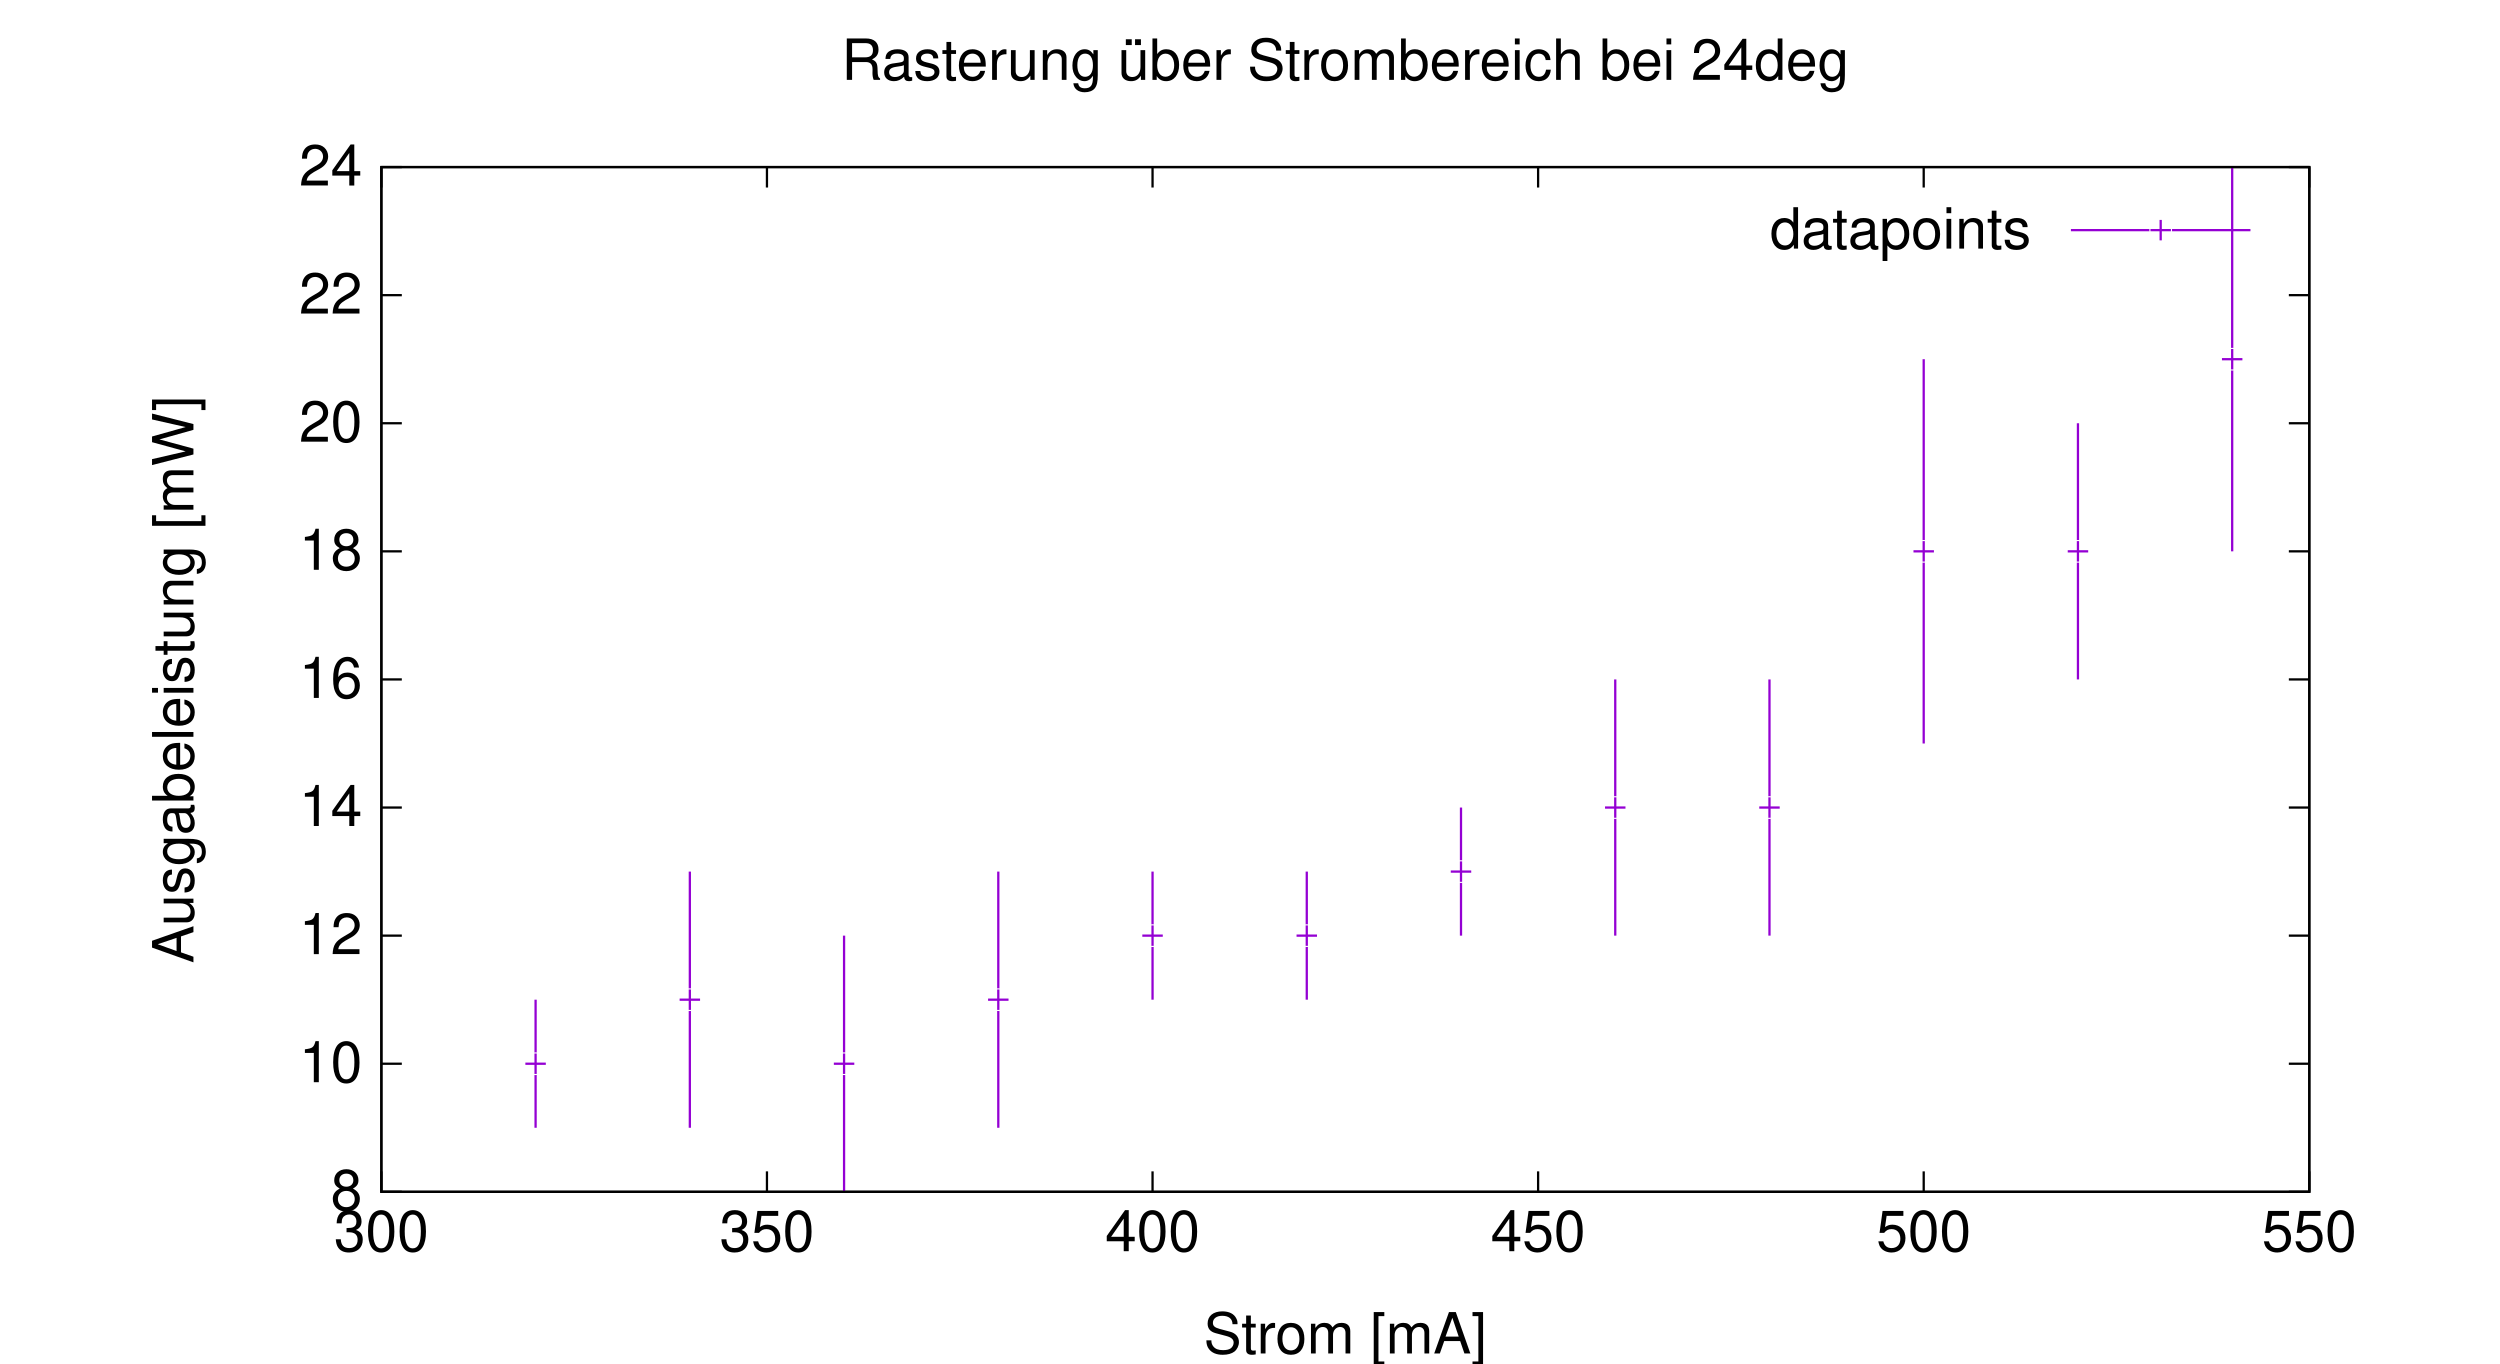
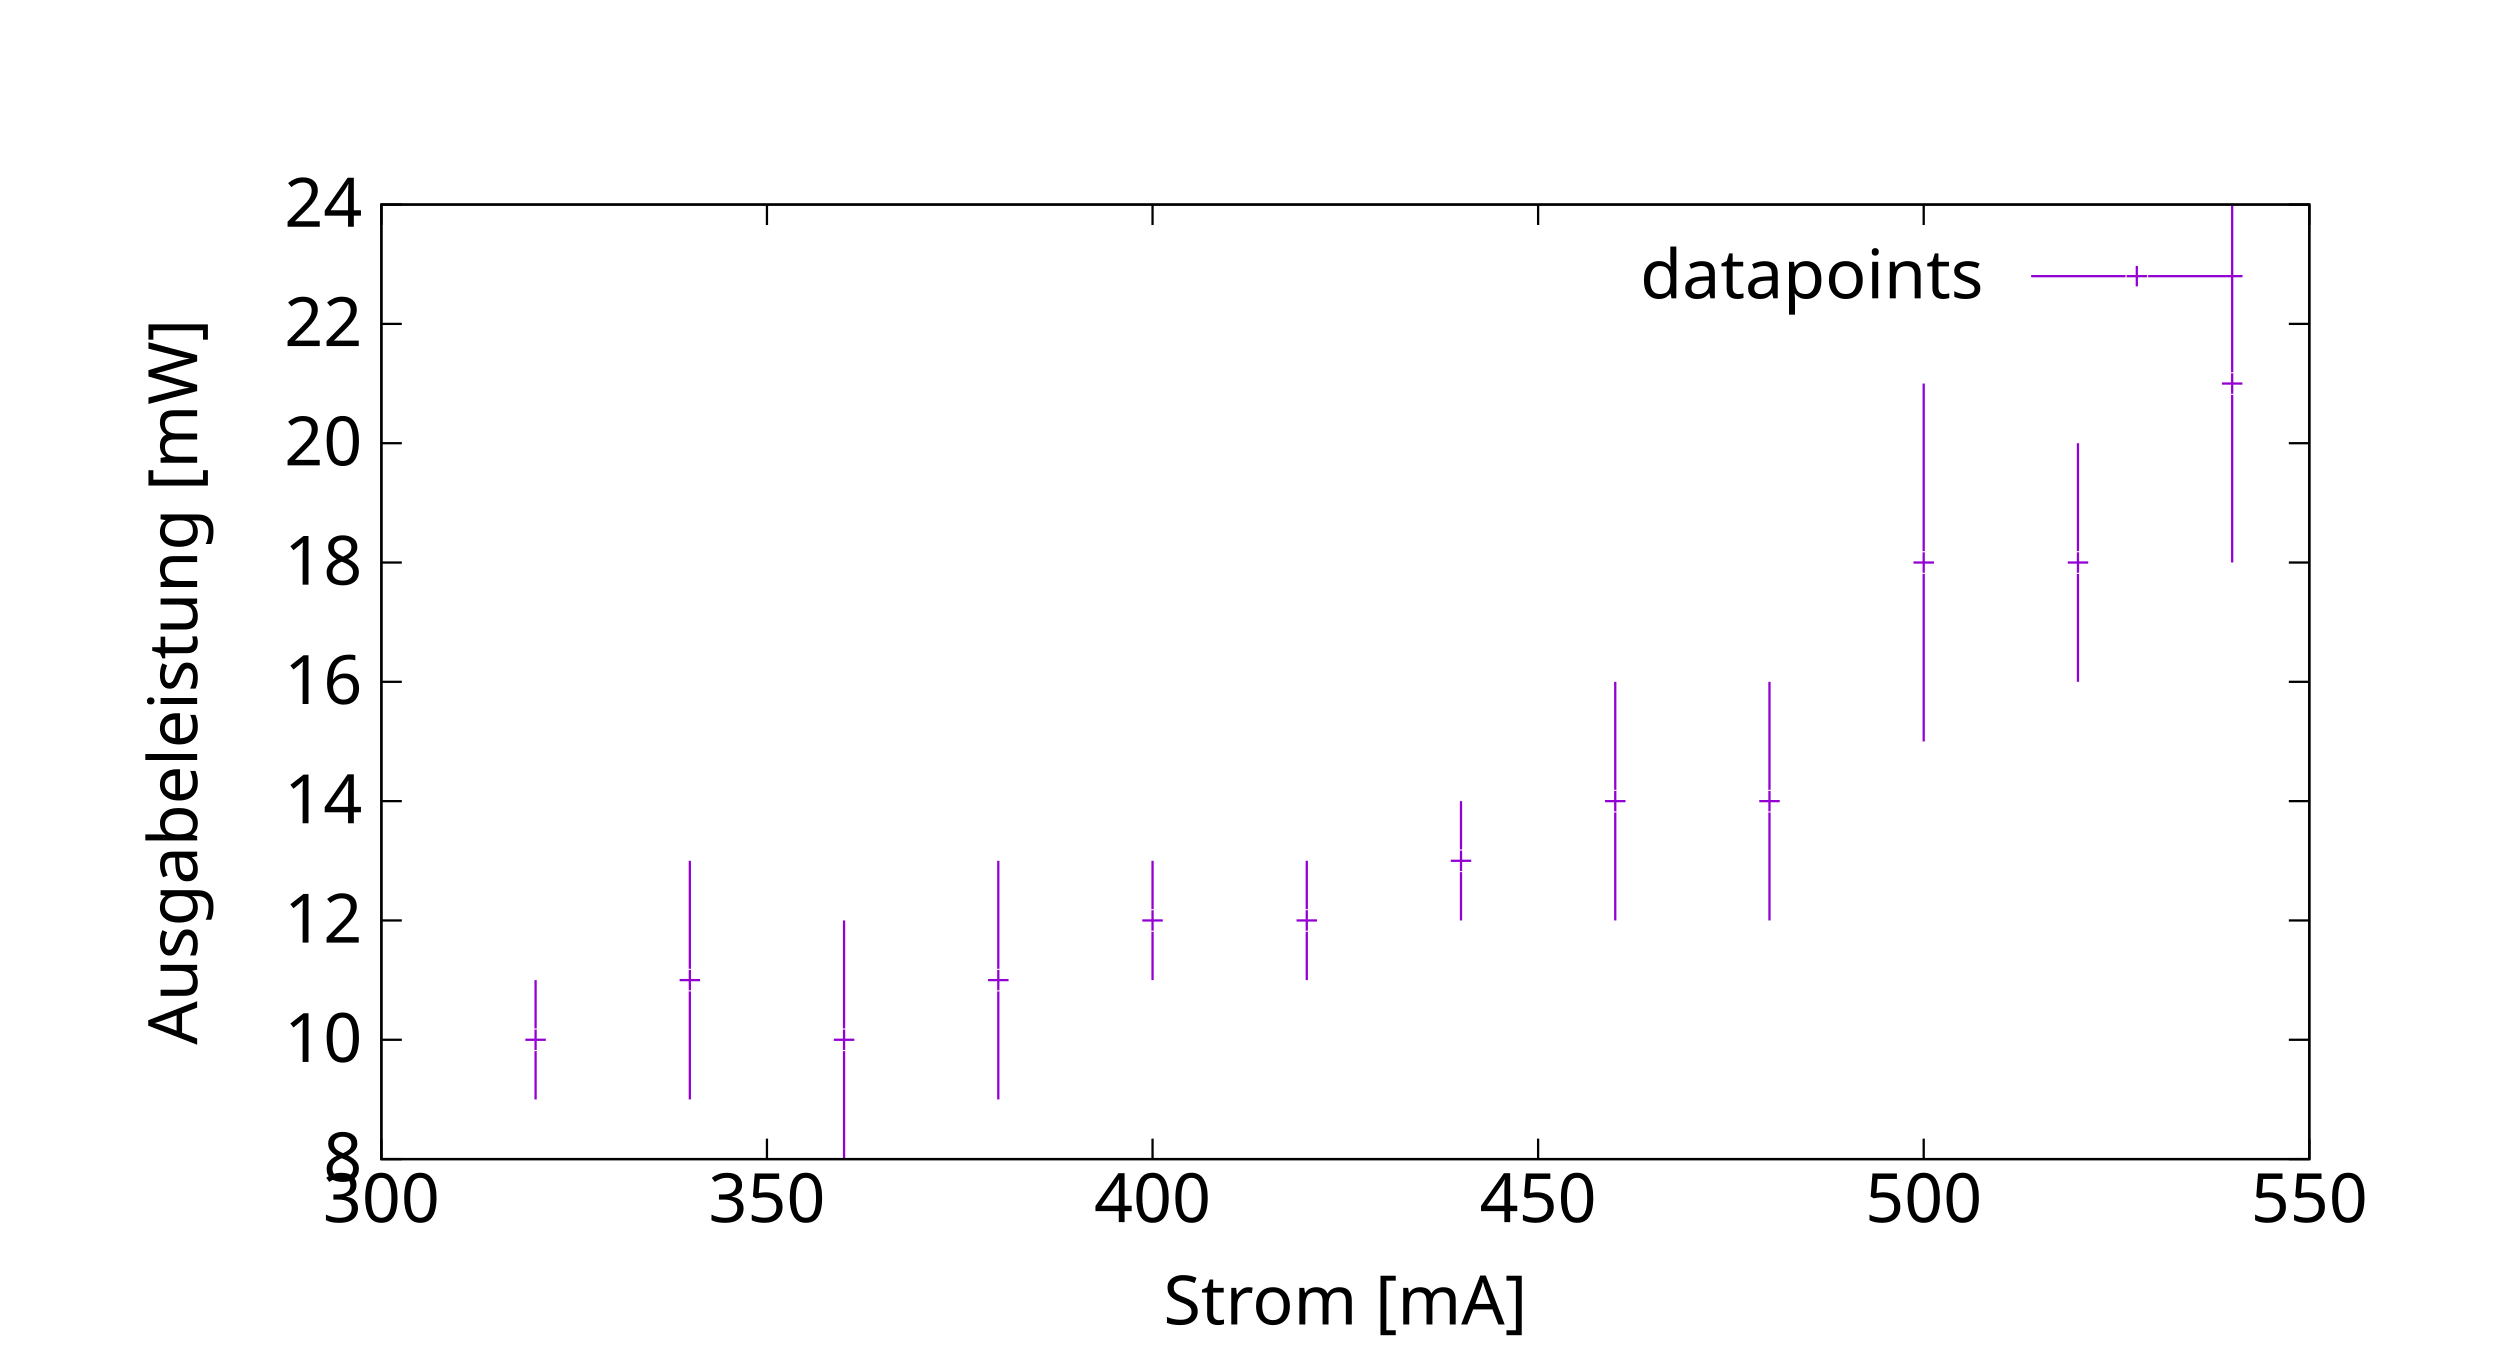
<svg xmlns="http://www.w3.org/2000/svg" xmlns:xlink="http://www.w3.org/1999/xlink" width="1100" height="600" viewBox="0 0 1100 600">
  <g id="gnuplot_canvas">
    <rect x="0" y="0" width="1100" height="600" fill="none" />
    <defs>
      <circle id="gpDot" r="0.5" stroke-width="0.5" stroke="currentColor" />
      <path id="gpPt0" stroke-width="0.222" stroke="currentColor" d="M-1,0 h2 M0,-1 v2" />
      <path id="gpPt1" stroke-width="0.222" stroke="currentColor" d="M-1,-1 L1,1 M1,-1 L-1,1" />
      <path id="gpPt2" stroke-width="0.222" stroke="currentColor" d="M-1,0 L1,0 M0,-1 L0,1 M-1,-1 L1,1 M-1,1 L1,-1" />
      <rect id="gpPt3" stroke-width="0.222" stroke="currentColor" x="-1" y="-1" width="2" height="2" />
      <rect id="gpPt4" stroke-width="0.222" stroke="currentColor" fill="currentColor" x="-1" y="-1" width="2" height="2" />
      <circle id="gpPt5" stroke-width="0.222" stroke="currentColor" cx="0" cy="0" r="1" />
      <use xlink:href="#gpPt5" id="gpPt6" fill="currentColor" stroke="none" />
      <path id="gpPt7" stroke-width="0.222" stroke="currentColor" d="M0,-1.33 L-1.33,0.67 L1.33,0.67 z" />
      <use xlink:href="#gpPt7" id="gpPt8" fill="currentColor" stroke="none" />
      <use xlink:href="#gpPt7" id="gpPt9" stroke="currentColor" transform="rotate(180)" />
      <use xlink:href="#gpPt9" id="gpPt10" fill="currentColor" stroke="none" />
      <use xlink:href="#gpPt3" id="gpPt11" stroke="currentColor" transform="rotate(45)" />
      <use xlink:href="#gpPt11" id="gpPt12" fill="currentColor" stroke="none" />
      <path id="gpPt13" stroke-width="0.222" stroke="currentColor" d="M0,1.330 L1.265,0.411 L0.782,-1.067 L-0.782,-1.076 L-1.265,0.411 z" />
      <use xlink:href="#gpPt13" id="gpPt14" fill="currentColor" stroke="none" />
      <filter id="textbox" filterUnits="objectBoundingBox" x="0" y="0" height="1" width="1">
        <feFlood flood-color="white" flood-opacity="1" result="bgnd" />
        <feComposite in="SourceGraphic" in2="bgnd" operator="atop" />
      </filter>
      <filter id="greybox" filterUnits="objectBoundingBox" x="0" y="0" height="1" width="1">
        <feFlood flood-color="lightgrey" flood-opacity="1" result="grey" />
        <feComposite in="SourceGraphic" in2="grey" operator="atop" />
      </filter>
    </defs>
    <g fill="none" color="white" stroke="currentColor" stroke-width="1.00" stroke-linecap="butt" stroke-linejoin="miter">
</g>
    <g fill="none" color="black" stroke="currentColor" stroke-width="1.00" stroke-linecap="butt" stroke-linejoin="miter">
-       <path stroke="black" d="M167.80,524.40 L176.80,524.40 M1016.09,524.40 L1007.09,524.40  " />
-       <g transform="translate(159.41,532.53)" stroke="none" fill="black" font-family="Helvetica" font-size="25.00" text-anchor="end">
-         <text>
-           <tspan font-family="Helvetica"> 8</tspan>
-         </text>
-       </g>
-     </g>
-     <g fill="none" color="black" stroke="currentColor" stroke-width="1.00" stroke-linecap="butt" stroke-linejoin="miter">
-       <path stroke="black" d="M167.80,468.04 L176.80,468.04 M1016.09,468.04 L1007.09,468.04  " />
-       <g transform="translate(159.41,476.17)" stroke="none" fill="black" font-family="Helvetica" font-size="25.00" text-anchor="end">
-         <text>
-           <tspan font-family="Helvetica"> 10</tspan>
-         </text>
-       </g>
-     </g>
-     <g fill="none" color="black" stroke="currentColor" stroke-width="1.00" stroke-linecap="butt" stroke-linejoin="miter">
-       <path stroke="black" d="M167.80,411.68 L176.80,411.68 M1016.09,411.68 L1007.09,411.68  " />
-       <g transform="translate(159.41,419.81)" stroke="none" fill="black" font-family="Helvetica" font-size="25.00" text-anchor="end">
-         <text>
-           <tspan font-family="Helvetica"> 12</tspan>
-         </text>
-       </g>
-     </g>
-     <g fill="none" color="black" stroke="currentColor" stroke-width="1.00" stroke-linecap="butt" stroke-linejoin="miter">
-       <path stroke="black" d="M167.80,355.32 L176.80,355.32 M1016.09,355.32 L1007.09,355.32  " />
-       <g transform="translate(159.41,363.45)" stroke="none" fill="black" font-family="Helvetica" font-size="25.00" text-anchor="end">
-         <text>
-           <tspan font-family="Helvetica"> 14</tspan>
-         </text>
-       </g>
-     </g>
-     <g fill="none" color="black" stroke="currentColor" stroke-width="1.00" stroke-linecap="butt" stroke-linejoin="miter">
-       <path stroke="black" d="M167.80,298.95 L176.80,298.95 M1016.09,298.95 L1007.09,298.95  " />
-       <g transform="translate(159.41,307.08)" stroke="none" fill="black" font-family="Helvetica" font-size="25.00" text-anchor="end">
-         <text>
-           <tspan font-family="Helvetica"> 16</tspan>
-         </text>
-       </g>
-     </g>
-     <g fill="none" color="black" stroke="currentColor" stroke-width="1.00" stroke-linecap="butt" stroke-linejoin="miter">
-       <path stroke="black" d="M167.80,242.59 L176.80,242.59 M1016.09,242.59 L1007.09,242.59  " />
-       <g transform="translate(159.41,250.72)" stroke="none" fill="black" font-family="Helvetica" font-size="25.00" text-anchor="end">
-         <text>
-           <tspan font-family="Helvetica"> 18</tspan>
-         </text>
-       </g>
-     </g>
-     <g fill="none" color="black" stroke="currentColor" stroke-width="1.00" stroke-linecap="butt" stroke-linejoin="miter">
-       <path stroke="black" d="M167.80,186.23 L176.80,186.23 M1016.09,186.23 L1007.09,186.23  " />
-       <g transform="translate(159.41,194.36)" stroke="none" fill="black" font-family="Helvetica" font-size="25.00" text-anchor="end">
-         <text>
-           <tspan font-family="Helvetica"> 20</tspan>
-         </text>
-       </g>
-     </g>
-     <g fill="none" color="black" stroke="currentColor" stroke-width="1.00" stroke-linecap="butt" stroke-linejoin="miter">
-       <path stroke="black" d="M167.80,129.87 L176.80,129.87 M1016.09,129.87 L1007.09,129.87  " />
-       <g transform="translate(159.41,138.00)" stroke="none" fill="black" font-family="Helvetica" font-size="25.00" text-anchor="end">
-         <text>
-           <tspan font-family="Helvetica"> 22</tspan>
-         </text>
-       </g>
-     </g>
-     <g fill="none" color="black" stroke="currentColor" stroke-width="1.00" stroke-linecap="butt" stroke-linejoin="miter">
-       <path stroke="black" d="M167.80,73.51 L176.80,73.51 M1016.09,73.51 L1007.09,73.51  " />
-       <g transform="translate(159.41,81.64)" stroke="none" fill="black" font-family="Helvetica" font-size="25.00" text-anchor="end">
-         <text>
-           <tspan font-family="Helvetica"> 24</tspan>
-         </text>
-       </g>
-     </g>
-     <g fill="none" color="black" stroke="currentColor" stroke-width="1.00" stroke-linecap="butt" stroke-linejoin="miter">
-       <path stroke="black" d="M167.80,524.40 L167.80,515.40 M167.80,73.51 L167.80,82.51  " />
-       <g transform="translate(167.80,550.53)" stroke="none" fill="black" font-family="Helvetica" font-size="25.00" text-anchor="middle">
-         <text>
-           <tspan font-family="Helvetica"> 300</tspan>
-         </text>
-       </g>
-     </g>
-     <g fill="none" color="black" stroke="currentColor" stroke-width="1.00" stroke-linecap="butt" stroke-linejoin="miter">
-       <path stroke="black" d="M337.46,524.40 L337.46,515.40 M337.46,73.51 L337.46,82.51  " />
-       <g transform="translate(337.46,550.53)" stroke="none" fill="black" font-family="Helvetica" font-size="25.00" text-anchor="middle">
-         <text>
-           <tspan font-family="Helvetica"> 350</tspan>
-         </text>
-       </g>
-     </g>
-     <g fill="none" color="black" stroke="currentColor" stroke-width="1.00" stroke-linecap="butt" stroke-linejoin="miter">
-       <path stroke="black" d="M507.12,524.40 L507.12,515.40 M507.12,73.51 L507.12,82.51  " />
-       <g transform="translate(507.12,550.53)" stroke="none" fill="black" font-family="Helvetica" font-size="25.00" text-anchor="middle">
-         <text>
-           <tspan font-family="Helvetica"> 400</tspan>
-         </text>
-       </g>
-     </g>
-     <g fill="none" color="black" stroke="currentColor" stroke-width="1.00" stroke-linecap="butt" stroke-linejoin="miter">
-       <path stroke="black" d="M676.77,524.40 L676.77,515.40 M676.77,73.51 L676.77,82.51  " />
-       <g transform="translate(676.77,550.53)" stroke="none" fill="black" font-family="Helvetica" font-size="25.00" text-anchor="middle">
-         <text>
-           <tspan font-family="Helvetica"> 450</tspan>
-         </text>
-       </g>
-     </g>
-     <g fill="none" color="black" stroke="currentColor" stroke-width="1.00" stroke-linecap="butt" stroke-linejoin="miter">
-       <path stroke="black" d="M846.43,524.40 L846.43,515.40 M846.43,73.51 L846.43,82.51  " />
-       <g transform="translate(846.43,550.53)" stroke="none" fill="black" font-family="Helvetica" font-size="25.00" text-anchor="middle">
-         <text>
-           <tspan font-family="Helvetica"> 500</tspan>
-         </text>
-       </g>
-     </g>
-     <g fill="none" color="black" stroke="currentColor" stroke-width="1.00" stroke-linecap="butt" stroke-linejoin="miter">
-       <path stroke="black" d="M1016.09,524.40 L1016.09,515.40 M1016.09,73.51 L1016.09,82.51  " />
-       <g transform="translate(1016.09,550.53)" stroke="none" fill="black" font-family="Helvetica" font-size="25.00" text-anchor="middle">
-         <text>
-           <tspan font-family="Helvetica"> 550</tspan>
-         </text>
-       </g>
-     </g>
-     <g fill="none" color="black" stroke="currentColor" stroke-width="1.00" stroke-linecap="butt" stroke-linejoin="miter">
- </g>
-     <g fill="none" color="black" stroke="currentColor" stroke-width="1.00" stroke-linecap="butt" stroke-linejoin="miter">
-       <path stroke="black" d="M167.80,73.51 L167.80,524.40 L1016.09,524.40 L1016.09,73.51 L167.80,73.51 Z  " />
-     </g>
-     <g fill="none" color="black" stroke="currentColor" stroke-width="1.00" stroke-linecap="butt" stroke-linejoin="miter">
-       <g transform="translate(85.11,298.96) rotate(270)" stroke="none" fill="black" font-family="Helvetica" font-size="25.00" text-anchor="middle">
-         <text>
-           <tspan font-family="Helvetica">Ausgabeleistung [mW]</tspan>
-         </text>
-       </g>
-     </g>
-     <g fill="none" color="black" stroke="currentColor" stroke-width="1.00" stroke-linecap="butt" stroke-linejoin="miter">
-       <g transform="translate(591.94,595.53)" stroke="none" fill="black" font-family="Helvetica" font-size="25.00" text-anchor="middle">
-         <text>
-           <tspan font-family="Helvetica">Strom [mA]</tspan>
+       <path stroke="black" d="M167.80,510.00 L176.80,510.00 M1016.09,510.00 L1007.09,510.00  " />
+       <g transform="translate(159.41,519.75)" stroke="none" fill="black" font-family="Computer Modern" font-size="30.00" text-anchor="end">
+         <text>
+           <tspan font-family="Computer Modern"> 8</tspan>
+         </text>
+       </g>
+     </g>
+     <g fill="none" color="black" stroke="currentColor" stroke-width="1.00" stroke-linecap="butt" stroke-linejoin="miter">
+       <path stroke="black" d="M167.80,457.50 L176.80,457.50 M1016.09,457.50 L1007.09,457.50  " />
+       <g transform="translate(159.41,467.25)" stroke="none" fill="black" font-family="Computer Modern" font-size="30.00" text-anchor="end">
+         <text>
+           <tspan font-family="Computer Modern"> 10</tspan>
+         </text>
+       </g>
+     </g>
+     <g fill="none" color="black" stroke="currentColor" stroke-width="1.00" stroke-linecap="butt" stroke-linejoin="miter">
+       <path stroke="black" d="M167.80,405.00 L176.80,405.00 M1016.09,405.00 L1007.09,405.00  " />
+       <g transform="translate(159.41,414.75)" stroke="none" fill="black" font-family="Computer Modern" font-size="30.00" text-anchor="end">
+         <text>
+           <tspan font-family="Computer Modern"> 12</tspan>
+         </text>
+       </g>
+     </g>
+     <g fill="none" color="black" stroke="currentColor" stroke-width="1.00" stroke-linecap="butt" stroke-linejoin="miter">
+       <path stroke="black" d="M167.80,352.50 L176.80,352.50 M1016.09,352.50 L1007.09,352.50  " />
+       <g transform="translate(159.41,362.25)" stroke="none" fill="black" font-family="Computer Modern" font-size="30.00" text-anchor="end">
+         <text>
+           <tspan font-family="Computer Modern"> 14</tspan>
+         </text>
+       </g>
+     </g>
+     <g fill="none" color="black" stroke="currentColor" stroke-width="1.00" stroke-linecap="butt" stroke-linejoin="miter">
+       <path stroke="black" d="M167.80,300.00 L176.80,300.00 M1016.09,300.00 L1007.09,300.00  " />
+       <g transform="translate(159.41,309.75)" stroke="none" fill="black" font-family="Computer Modern" font-size="30.00" text-anchor="end">
+         <text>
+           <tspan font-family="Computer Modern"> 16</tspan>
+         </text>
+       </g>
+     </g>
+     <g fill="none" color="black" stroke="currentColor" stroke-width="1.00" stroke-linecap="butt" stroke-linejoin="miter">
+       <path stroke="black" d="M167.80,247.51 L176.80,247.51 M1016.09,247.51 L1007.09,247.51  " />
+       <g transform="translate(159.41,257.26)" stroke="none" fill="black" font-family="Computer Modern" font-size="30.00" text-anchor="end">
+         <text>
+           <tspan font-family="Computer Modern"> 18</tspan>
+         </text>
+       </g>
+     </g>
+     <g fill="none" color="black" stroke="currentColor" stroke-width="1.00" stroke-linecap="butt" stroke-linejoin="miter">
+       <path stroke="black" d="M167.80,195.01 L176.80,195.01 M1016.09,195.01 L1007.09,195.01  " />
+       <g transform="translate(159.41,204.76)" stroke="none" fill="black" font-family="Computer Modern" font-size="30.00" text-anchor="end">
+         <text>
+           <tspan font-family="Computer Modern"> 20</tspan>
+         </text>
+       </g>
+     </g>
+     <g fill="none" color="black" stroke="currentColor" stroke-width="1.00" stroke-linecap="butt" stroke-linejoin="miter">
+       <path stroke="black" d="M167.80,142.51 L176.80,142.51 M1016.09,142.51 L1007.09,142.51  " />
+       <g transform="translate(159.41,152.26)" stroke="none" fill="black" font-family="Computer Modern" font-size="30.00" text-anchor="end">
+         <text>
+           <tspan font-family="Computer Modern"> 22</tspan>
+         </text>
+       </g>
+     </g>
+     <g fill="none" color="black" stroke="currentColor" stroke-width="1.00" stroke-linecap="butt" stroke-linejoin="miter">
+       <path stroke="black" d="M167.80,90.01 L176.80,90.01 M1016.09,90.01 L1007.09,90.01  " />
+       <g transform="translate(159.41,99.76)" stroke="none" fill="black" font-family="Computer Modern" font-size="30.00" text-anchor="end">
+         <text>
+           <tspan font-family="Computer Modern"> 24</tspan>
+         </text>
+       </g>
+     </g>
+     <g fill="none" color="black" stroke="currentColor" stroke-width="1.00" stroke-linecap="butt" stroke-linejoin="miter">
+       <path stroke="black" d="M167.80,510.00 L167.80,501.00 M167.80,90.01 L167.80,99.01  " />
+       <g transform="translate(167.80,537.75)" stroke="none" fill="black" font-family="Computer Modern" font-size="30.00" text-anchor="middle">
+         <text>
+           <tspan font-family="Computer Modern"> 300</tspan>
+         </text>
+       </g>
+     </g>
+     <g fill="none" color="black" stroke="currentColor" stroke-width="1.00" stroke-linecap="butt" stroke-linejoin="miter">
+       <path stroke="black" d="M337.46,510.00 L337.46,501.00 M337.46,90.01 L337.46,99.01  " />
+       <g transform="translate(337.46,537.75)" stroke="none" fill="black" font-family="Computer Modern" font-size="30.00" text-anchor="middle">
+         <text>
+           <tspan font-family="Computer Modern"> 350</tspan>
+         </text>
+       </g>
+     </g>
+     <g fill="none" color="black" stroke="currentColor" stroke-width="1.00" stroke-linecap="butt" stroke-linejoin="miter">
+       <path stroke="black" d="M507.12,510.00 L507.12,501.00 M507.12,90.01 L507.12,99.01  " />
+       <g transform="translate(507.12,537.75)" stroke="none" fill="black" font-family="Computer Modern" font-size="30.00" text-anchor="middle">
+         <text>
+           <tspan font-family="Computer Modern"> 400</tspan>
+         </text>
+       </g>
+     </g>
+     <g fill="none" color="black" stroke="currentColor" stroke-width="1.00" stroke-linecap="butt" stroke-linejoin="miter">
+       <path stroke="black" d="M676.77,510.00 L676.77,501.00 M676.77,90.01 L676.77,99.01  " />
+       <g transform="translate(676.77,537.75)" stroke="none" fill="black" font-family="Computer Modern" font-size="30.00" text-anchor="middle">
+         <text>
+           <tspan font-family="Computer Modern"> 450</tspan>
+         </text>
+       </g>
+     </g>
+     <g fill="none" color="black" stroke="currentColor" stroke-width="1.00" stroke-linecap="butt" stroke-linejoin="miter">
+       <path stroke="black" d="M846.43,510.00 L846.43,501.00 M846.43,90.01 L846.43,99.01  " />
+       <g transform="translate(846.43,537.75)" stroke="none" fill="black" font-family="Computer Modern" font-size="30.00" text-anchor="middle">
+         <text>
+           <tspan font-family="Computer Modern"> 500</tspan>
+         </text>
+       </g>
+     </g>
+     <g fill="none" color="black" stroke="currentColor" stroke-width="1.00" stroke-linecap="butt" stroke-linejoin="miter">
+       <path stroke="black" d="M1016.09,510.00 L1016.09,501.00 M1016.09,90.01 L1016.09,99.01  " />
+       <g transform="translate(1016.09,537.75)" stroke="none" fill="black" font-family="Computer Modern" font-size="30.00" text-anchor="middle">
+         <text>
+           <tspan font-family="Computer Modern"> 550</tspan>
+         </text>
+       </g>
+     </g>
+     <g fill="none" color="black" stroke="currentColor" stroke-width="1.00" stroke-linecap="butt" stroke-linejoin="miter">
+ </g>
+     <g fill="none" color="black" stroke="currentColor" stroke-width="1.00" stroke-linecap="butt" stroke-linejoin="miter">
+       <path stroke="black" d="M167.80,90.01 L167.80,510.00 L1016.09,510.00 L1016.09,90.01 L167.80,90.01 Z  " />
+     </g>
+     <g fill="none" color="black" stroke="currentColor" stroke-width="1.00" stroke-linecap="butt" stroke-linejoin="miter">
+       <g transform="translate(86.74,300.01) rotate(270)" stroke="none" fill="black" font-family="Computer Modern" font-size="30.00" text-anchor="middle">
+         <text>
+           <tspan font-family="Computer Modern">Ausgabeleistung [mW]</tspan>
+         </text>
+       </g>
+     </g>
+     <g fill="none" color="black" stroke="currentColor" stroke-width="1.00" stroke-linecap="butt" stroke-linejoin="miter">
+       <g transform="translate(591.94,582.75)" stroke="none" fill="black" font-family="Computer Modern" font-size="30.00" text-anchor="middle">
+         <text>
+           <tspan font-family="Computer Modern">Strom [mA]</tspan>
        </text>
      </g>
    </g>
    <g fill="none" color="black" stroke="currentColor" stroke-width="1.00" stroke-linecap="butt" stroke-linejoin="miter">
</g>
    <g id="gnuplot_plot_1">
      <g fill="none" color="black" stroke="currentColor" stroke-width="1.00" stroke-linecap="butt" stroke-linejoin="miter">
-         <g transform="translate(893.70,109.39)" stroke="none" fill="black" font-family="Helvetica" font-size="25.00" text-anchor="end">
+         <g transform="translate(872.70,131.26)" stroke="none" fill="black" font-family="Computer Modern" font-size="30.00" text-anchor="end">
          <text>
-             <tspan font-family="Helvetica">datapoints</tspan>
+             <tspan font-family="Computer Modern">datapoints</tspan>
          </text>
        </g>
      </g>
      <g fill="none" color="black" stroke="currentColor" stroke-width="1.00" stroke-linecap="butt" stroke-linejoin="miter">
-         <path stroke="rgb(148,   0, 211)" d="M911.20,101.26 L990.20,101.26 M982.16,242.59 L982.16,73.51 M914.30,298.95 L914.30,186.23 M846.43,327.14 L846.43,158.05   M778.57,411.68 L778.57,298.95 M710.71,411.68 L710.71,298.95 M642.84,411.68 L642.84,355.32 M574.98,439.86 L574.98,383.50   M507.12,439.86 L507.12,383.50 M439.25,496.22 L439.25,383.50 M371.39,524.40 L371.39,411.68 M303.53,496.22 L303.53,383.50   M235.66,496.22 L235.66,439.86  " />
-       </g>
-       <g fill="none" color="black" stroke="currentColor" stroke-width="1.00" stroke-linecap="butt" stroke-linejoin="miter">
-         <use xlink:href="#gpPt6" transform="translate(982.16,158.05) scale(4.50)" color="white" />
-       </g>
-       <g fill="none" color="black" stroke="currentColor" stroke-width="1.00" stroke-linecap="butt" stroke-linejoin="miter">
-         <use xlink:href="#gpPt0" transform="translate(982.16,158.05) scale(4.50)" color="rgb(148,   0, 211)" />
-         <use xlink:href="#gpPt6" transform="translate(914.30,242.59) scale(4.50)" color="white" />
-       </g>
-       <g fill="none" color="black" stroke="currentColor" stroke-width="1.00" stroke-linecap="butt" stroke-linejoin="miter">
-         <use xlink:href="#gpPt0" transform="translate(914.30,242.59) scale(4.50)" color="rgb(148,   0, 211)" />
-         <use xlink:href="#gpPt6" transform="translate(846.43,242.59) scale(4.50)" color="white" />
-       </g>
-       <g fill="none" color="black" stroke="currentColor" stroke-width="1.00" stroke-linecap="butt" stroke-linejoin="miter">
-         <use xlink:href="#gpPt0" transform="translate(846.43,242.59) scale(4.50)" color="rgb(148,   0, 211)" />
-         <use xlink:href="#gpPt6" transform="translate(778.57,355.32) scale(4.50)" color="white" />
-       </g>
-       <g fill="none" color="black" stroke="currentColor" stroke-width="1.00" stroke-linecap="butt" stroke-linejoin="miter">
-         <use xlink:href="#gpPt0" transform="translate(778.57,355.32) scale(4.50)" color="rgb(148,   0, 211)" />
-         <use xlink:href="#gpPt6" transform="translate(710.71,355.32) scale(4.50)" color="white" />
-       </g>
-       <g fill="none" color="black" stroke="currentColor" stroke-width="1.00" stroke-linecap="butt" stroke-linejoin="miter">
-         <use xlink:href="#gpPt0" transform="translate(710.71,355.32) scale(4.50)" color="rgb(148,   0, 211)" />
-         <use xlink:href="#gpPt6" transform="translate(642.84,383.50) scale(4.50)" color="white" />
-       </g>
-       <g fill="none" color="black" stroke="currentColor" stroke-width="1.00" stroke-linecap="butt" stroke-linejoin="miter">
-         <use xlink:href="#gpPt0" transform="translate(642.84,383.50) scale(4.50)" color="rgb(148,   0, 211)" />
-         <use xlink:href="#gpPt6" transform="translate(574.98,411.68) scale(4.50)" color="white" />
-       </g>
-       <g fill="none" color="black" stroke="currentColor" stroke-width="1.00" stroke-linecap="butt" stroke-linejoin="miter">
-         <use xlink:href="#gpPt0" transform="translate(574.98,411.68) scale(4.50)" color="rgb(148,   0, 211)" />
-         <use xlink:href="#gpPt6" transform="translate(507.12,411.68) scale(4.50)" color="white" />
-       </g>
-       <g fill="none" color="black" stroke="currentColor" stroke-width="1.00" stroke-linecap="butt" stroke-linejoin="miter">
-         <use xlink:href="#gpPt0" transform="translate(507.12,411.68) scale(4.50)" color="rgb(148,   0, 211)" />
-         <use xlink:href="#gpPt6" transform="translate(439.25,439.86) scale(4.50)" color="white" />
-       </g>
-       <g fill="none" color="black" stroke="currentColor" stroke-width="1.00" stroke-linecap="butt" stroke-linejoin="miter">
-         <use xlink:href="#gpPt0" transform="translate(439.25,439.86) scale(4.50)" color="rgb(148,   0, 211)" />
-         <use xlink:href="#gpPt6" transform="translate(371.39,468.04) scale(4.50)" color="white" />
-       </g>
-       <g fill="none" color="black" stroke="currentColor" stroke-width="1.00" stroke-linecap="butt" stroke-linejoin="miter">
-         <use xlink:href="#gpPt0" transform="translate(371.39,468.04) scale(4.50)" color="rgb(148,   0, 211)" />
-         <use xlink:href="#gpPt6" transform="translate(303.53,439.86) scale(4.50)" color="white" />
-       </g>
-       <g fill="none" color="black" stroke="currentColor" stroke-width="1.00" stroke-linecap="butt" stroke-linejoin="miter">
-         <use xlink:href="#gpPt0" transform="translate(303.53,439.86) scale(4.50)" color="rgb(148,   0, 211)" />
-         <use xlink:href="#gpPt6" transform="translate(235.66,468.04) scale(4.50)" color="white" />
-       </g>
-       <g fill="none" color="black" stroke="currentColor" stroke-width="1.00" stroke-linecap="butt" stroke-linejoin="miter">
-         <use xlink:href="#gpPt0" transform="translate(235.66,468.04) scale(4.50)" color="rgb(148,   0, 211)" />
-         <use xlink:href="#gpPt6" transform="translate(950.70,101.26) scale(4.50)" color="white" />
-       </g>
-       <g fill="none" color="black" stroke="currentColor" stroke-width="1.00" stroke-linecap="butt" stroke-linejoin="miter">
-         <use xlink:href="#gpPt0" transform="translate(950.70,101.26) scale(4.50)" color="rgb(148,   0, 211)" />
+         <path stroke="rgb(148,   0, 211)" d="M893.70,121.51 L986.70,121.51 M982.16,247.51 L982.16,90.01 M914.30,300.00 L914.30,195.01 M846.43,326.25 L846.43,168.76   M778.57,405.00 L778.57,300.00 M710.71,405.00 L710.71,300.00 M642.84,405.00 L642.84,352.50 M574.98,431.25 L574.98,378.75   M507.12,431.25 L507.12,378.75 M439.25,483.75 L439.25,378.75 M371.39,510.00 L371.39,405.00 M303.53,483.75 L303.53,378.75   M235.66,483.75 L235.66,431.25  " />
+       </g>
+       <g fill="none" color="black" stroke="currentColor" stroke-width="1.00" stroke-linecap="butt" stroke-linejoin="miter">
+         <use xlink:href="#gpPt6" transform="translate(982.16,168.76) scale(4.50)" color="white" />
+       </g>
+       <g fill="none" color="black" stroke="currentColor" stroke-width="1.00" stroke-linecap="butt" stroke-linejoin="miter">
+         <use xlink:href="#gpPt0" transform="translate(982.16,168.76) scale(4.50)" color="rgb(148,   0, 211)" />
+         <use xlink:href="#gpPt6" transform="translate(914.30,247.51) scale(4.50)" color="white" />
+       </g>
+       <g fill="none" color="black" stroke="currentColor" stroke-width="1.00" stroke-linecap="butt" stroke-linejoin="miter">
+         <use xlink:href="#gpPt0" transform="translate(914.30,247.51) scale(4.50)" color="rgb(148,   0, 211)" />
+         <use xlink:href="#gpPt6" transform="translate(846.43,247.51) scale(4.50)" color="white" />
+       </g>
+       <g fill="none" color="black" stroke="currentColor" stroke-width="1.00" stroke-linecap="butt" stroke-linejoin="miter">
+         <use xlink:href="#gpPt0" transform="translate(846.43,247.51) scale(4.50)" color="rgb(148,   0, 211)" />
+         <use xlink:href="#gpPt6" transform="translate(778.57,352.50) scale(4.50)" color="white" />
+       </g>
+       <g fill="none" color="black" stroke="currentColor" stroke-width="1.00" stroke-linecap="butt" stroke-linejoin="miter">
+         <use xlink:href="#gpPt0" transform="translate(778.57,352.50) scale(4.50)" color="rgb(148,   0, 211)" />
+         <use xlink:href="#gpPt6" transform="translate(710.71,352.50) scale(4.50)" color="white" />
+       </g>
+       <g fill="none" color="black" stroke="currentColor" stroke-width="1.00" stroke-linecap="butt" stroke-linejoin="miter">
+         <use xlink:href="#gpPt0" transform="translate(710.71,352.50) scale(4.50)" color="rgb(148,   0, 211)" />
+         <use xlink:href="#gpPt6" transform="translate(642.84,378.75) scale(4.50)" color="white" />
+       </g>
+       <g fill="none" color="black" stroke="currentColor" stroke-width="1.00" stroke-linecap="butt" stroke-linejoin="miter">
+         <use xlink:href="#gpPt0" transform="translate(642.84,378.75) scale(4.50)" color="rgb(148,   0, 211)" />
+         <use xlink:href="#gpPt6" transform="translate(574.98,405.00) scale(4.50)" color="white" />
+       </g>
+       <g fill="none" color="black" stroke="currentColor" stroke-width="1.00" stroke-linecap="butt" stroke-linejoin="miter">
+         <use xlink:href="#gpPt0" transform="translate(574.98,405.00) scale(4.50)" color="rgb(148,   0, 211)" />
+         <use xlink:href="#gpPt6" transform="translate(507.12,405.00) scale(4.50)" color="white" />
+       </g>
+       <g fill="none" color="black" stroke="currentColor" stroke-width="1.00" stroke-linecap="butt" stroke-linejoin="miter">
+         <use xlink:href="#gpPt0" transform="translate(507.12,405.00) scale(4.50)" color="rgb(148,   0, 211)" />
+         <use xlink:href="#gpPt6" transform="translate(439.25,431.25) scale(4.50)" color="white" />
+       </g>
+       <g fill="none" color="black" stroke="currentColor" stroke-width="1.00" stroke-linecap="butt" stroke-linejoin="miter">
+         <use xlink:href="#gpPt0" transform="translate(439.25,431.25) scale(4.50)" color="rgb(148,   0, 211)" />
+         <use xlink:href="#gpPt6" transform="translate(371.39,457.50) scale(4.50)" color="white" />
+       </g>
+       <g fill="none" color="black" stroke="currentColor" stroke-width="1.00" stroke-linecap="butt" stroke-linejoin="miter">
+         <use xlink:href="#gpPt0" transform="translate(371.39,457.50) scale(4.50)" color="rgb(148,   0, 211)" />
+         <use xlink:href="#gpPt6" transform="translate(303.53,431.25) scale(4.50)" color="white" />
+       </g>
+       <g fill="none" color="black" stroke="currentColor" stroke-width="1.00" stroke-linecap="butt" stroke-linejoin="miter">
+         <use xlink:href="#gpPt0" transform="translate(303.53,431.25) scale(4.50)" color="rgb(148,   0, 211)" />
+         <use xlink:href="#gpPt6" transform="translate(235.66,457.50) scale(4.50)" color="white" />
+       </g>
+       <g fill="none" color="black" stroke="currentColor" stroke-width="1.00" stroke-linecap="butt" stroke-linejoin="miter">
+         <use xlink:href="#gpPt0" transform="translate(235.66,457.50) scale(4.50)" color="rgb(148,   0, 211)" />
+         <use xlink:href="#gpPt6" transform="translate(940.20,121.51) scale(4.50)" color="white" />
+       </g>
+       <g fill="none" color="black" stroke="currentColor" stroke-width="1.00" stroke-linecap="butt" stroke-linejoin="miter">
+         <use xlink:href="#gpPt0" transform="translate(940.20,121.51) scale(4.50)" color="rgb(148,   0, 211)" />
      </g>
    </g>
    <g fill="none" color="white" stroke="rgb(148,   0, 211)" stroke-width="2.00" stroke-linecap="butt" stroke-linejoin="miter">
</g>
    <g fill="none" color="black" stroke="currentColor" stroke-width="2.00" stroke-linecap="butt" stroke-linejoin="miter">
</g>
    <g fill="none" color="black" stroke="black" stroke-width="1.00" stroke-linecap="butt" stroke-linejoin="miter">
</g>
    <g fill="none" color="black" stroke="currentColor" stroke-width="1.00" stroke-linecap="butt" stroke-linejoin="miter">
-       <path stroke="black" d="M167.80,73.51 L167.80,524.40 L1016.09,524.40 L1016.09,73.51 L167.80,73.51 Z  " />
-     </g>
-     <g fill="none" color="black" stroke="currentColor" stroke-width="1.00" stroke-linecap="butt" stroke-linejoin="miter">
-       <g transform="translate(591.94,35.14)" stroke="none" fill="black" font-family="Helvetica" font-size="25.00" text-anchor="middle">
-         <text>
-           <tspan font-family="Helvetica">Rasterung über Strombereich bei 24deg</tspan>
-         </text>
-       </g>
+       <path stroke="black" d="M167.80,90.01 L167.80,510.00 L1016.09,510.00 L1016.09,90.01 L167.80,90.01 Z  " />
    </g>
    <g fill="none" color="black" stroke="currentColor" stroke-width="1.00" stroke-linecap="butt" stroke-linejoin="miter">
</g>
  </g>
</svg>
